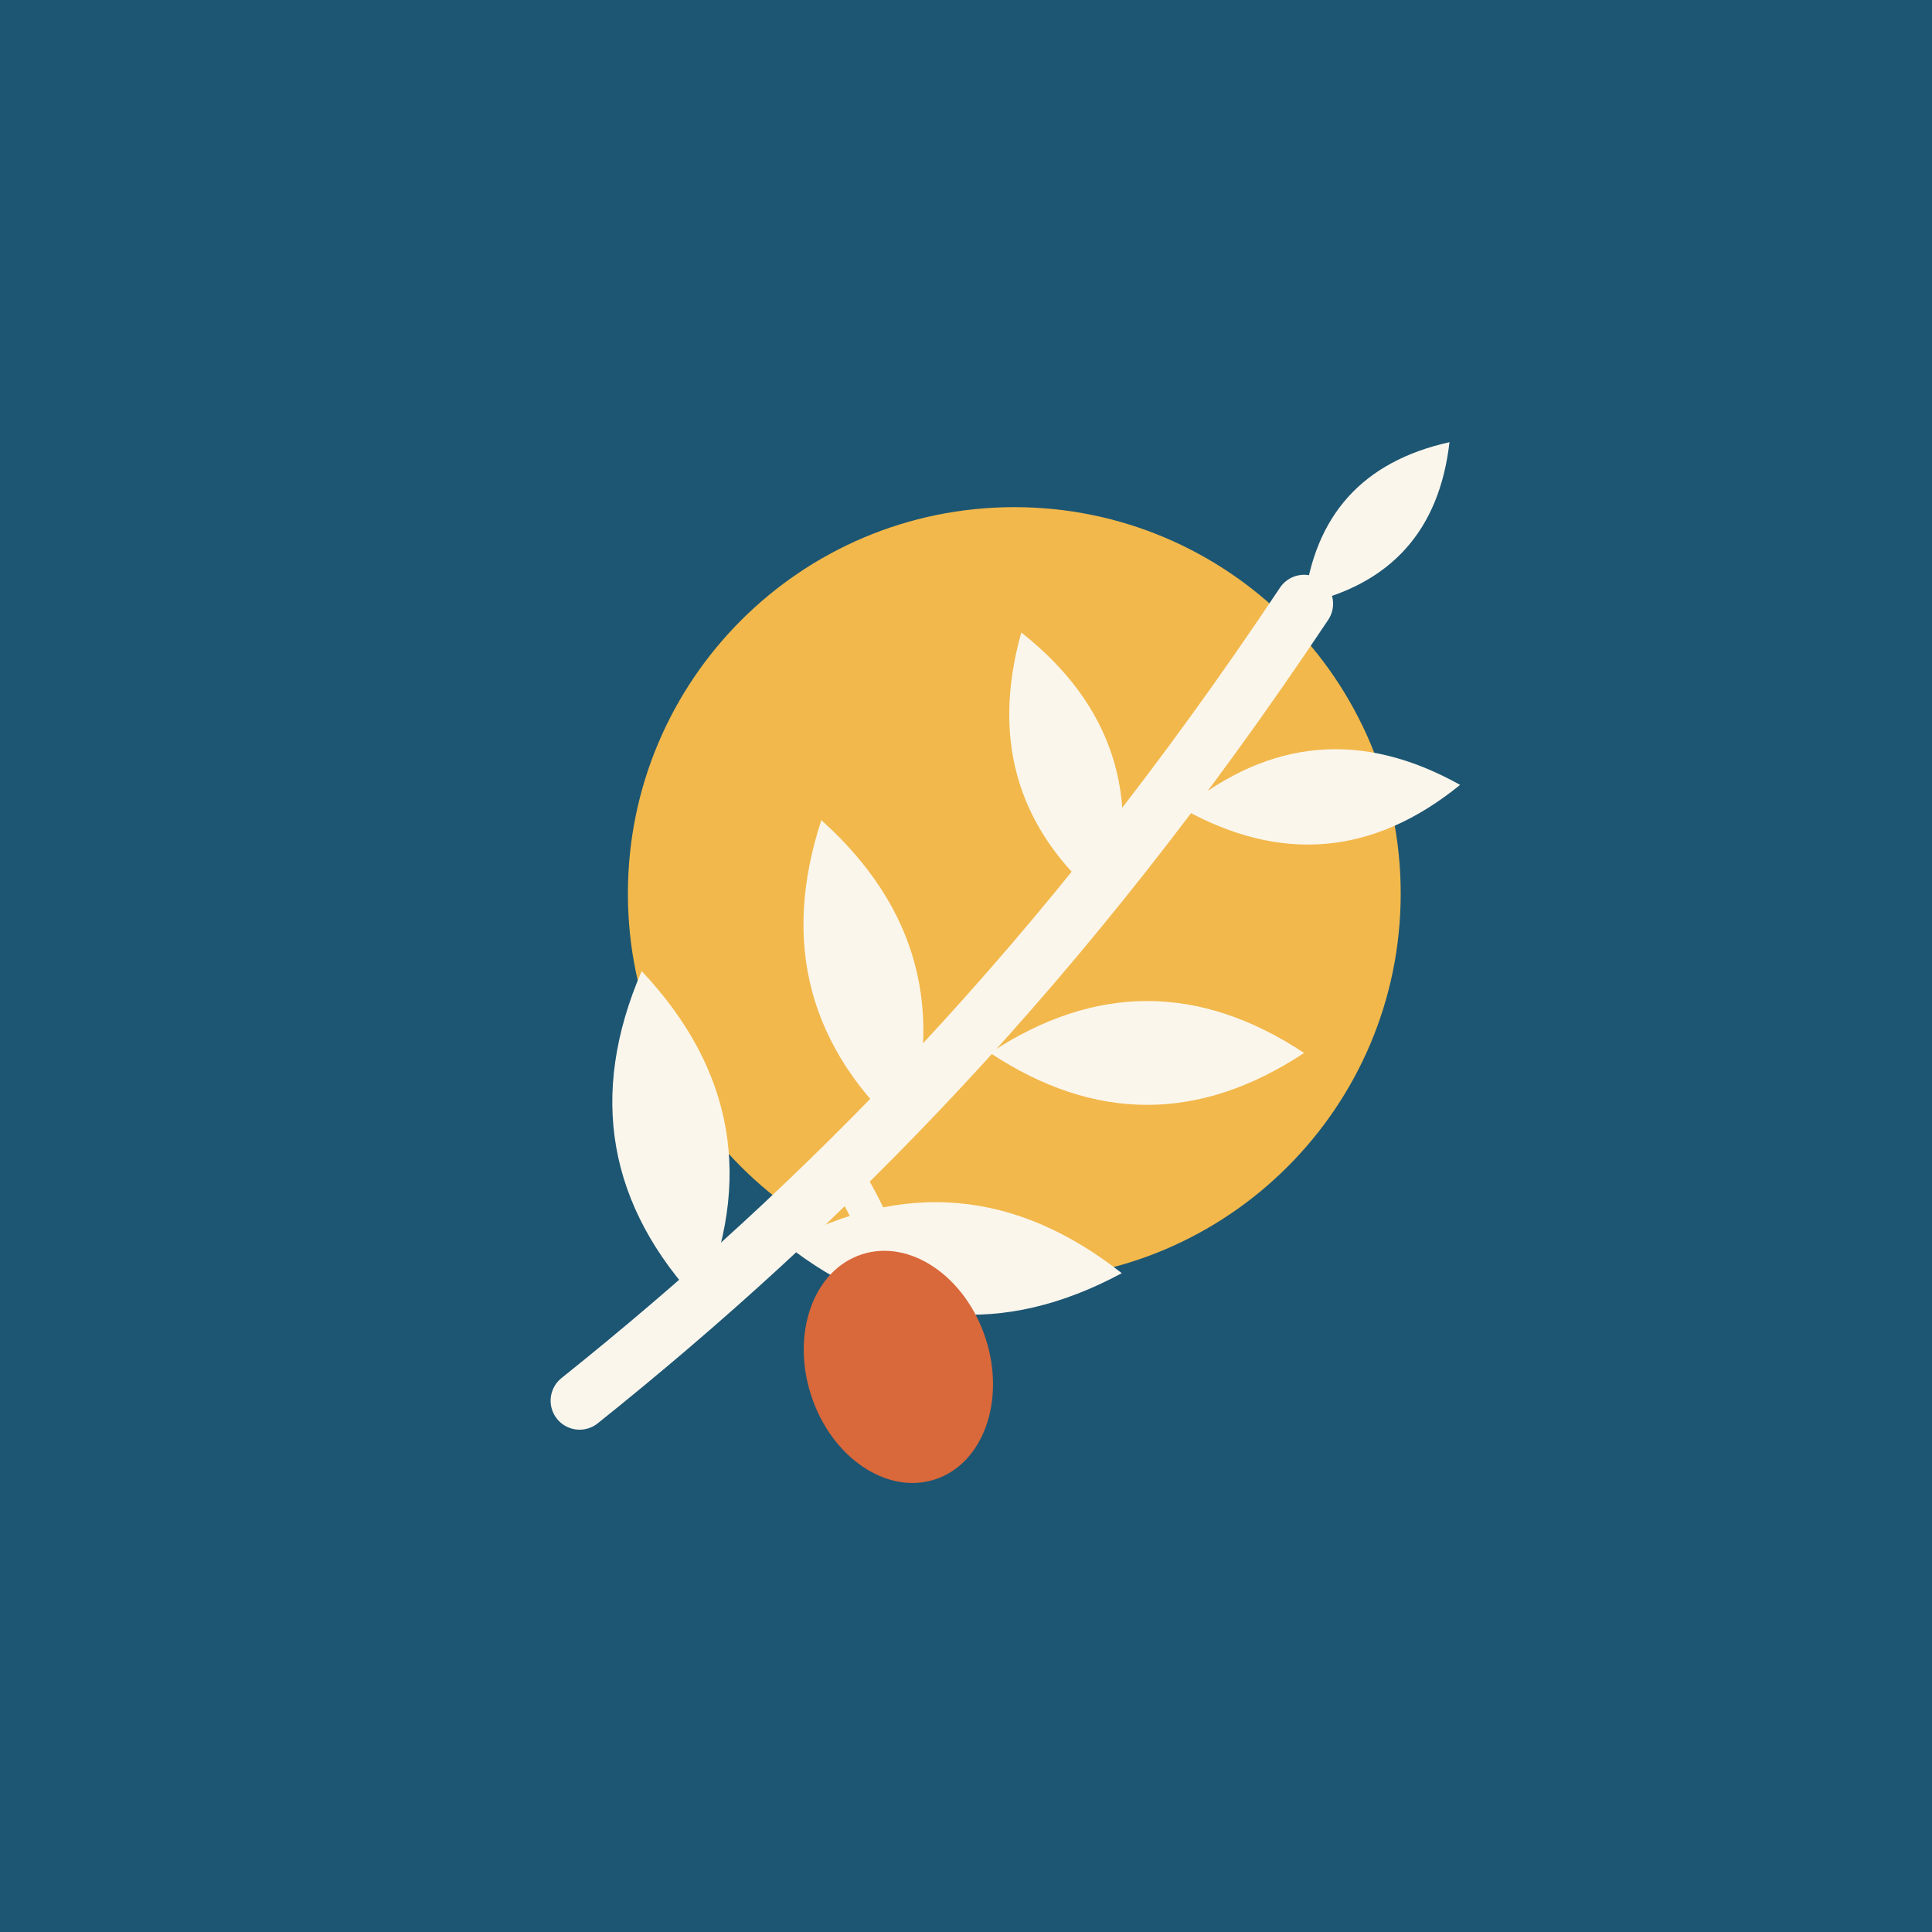
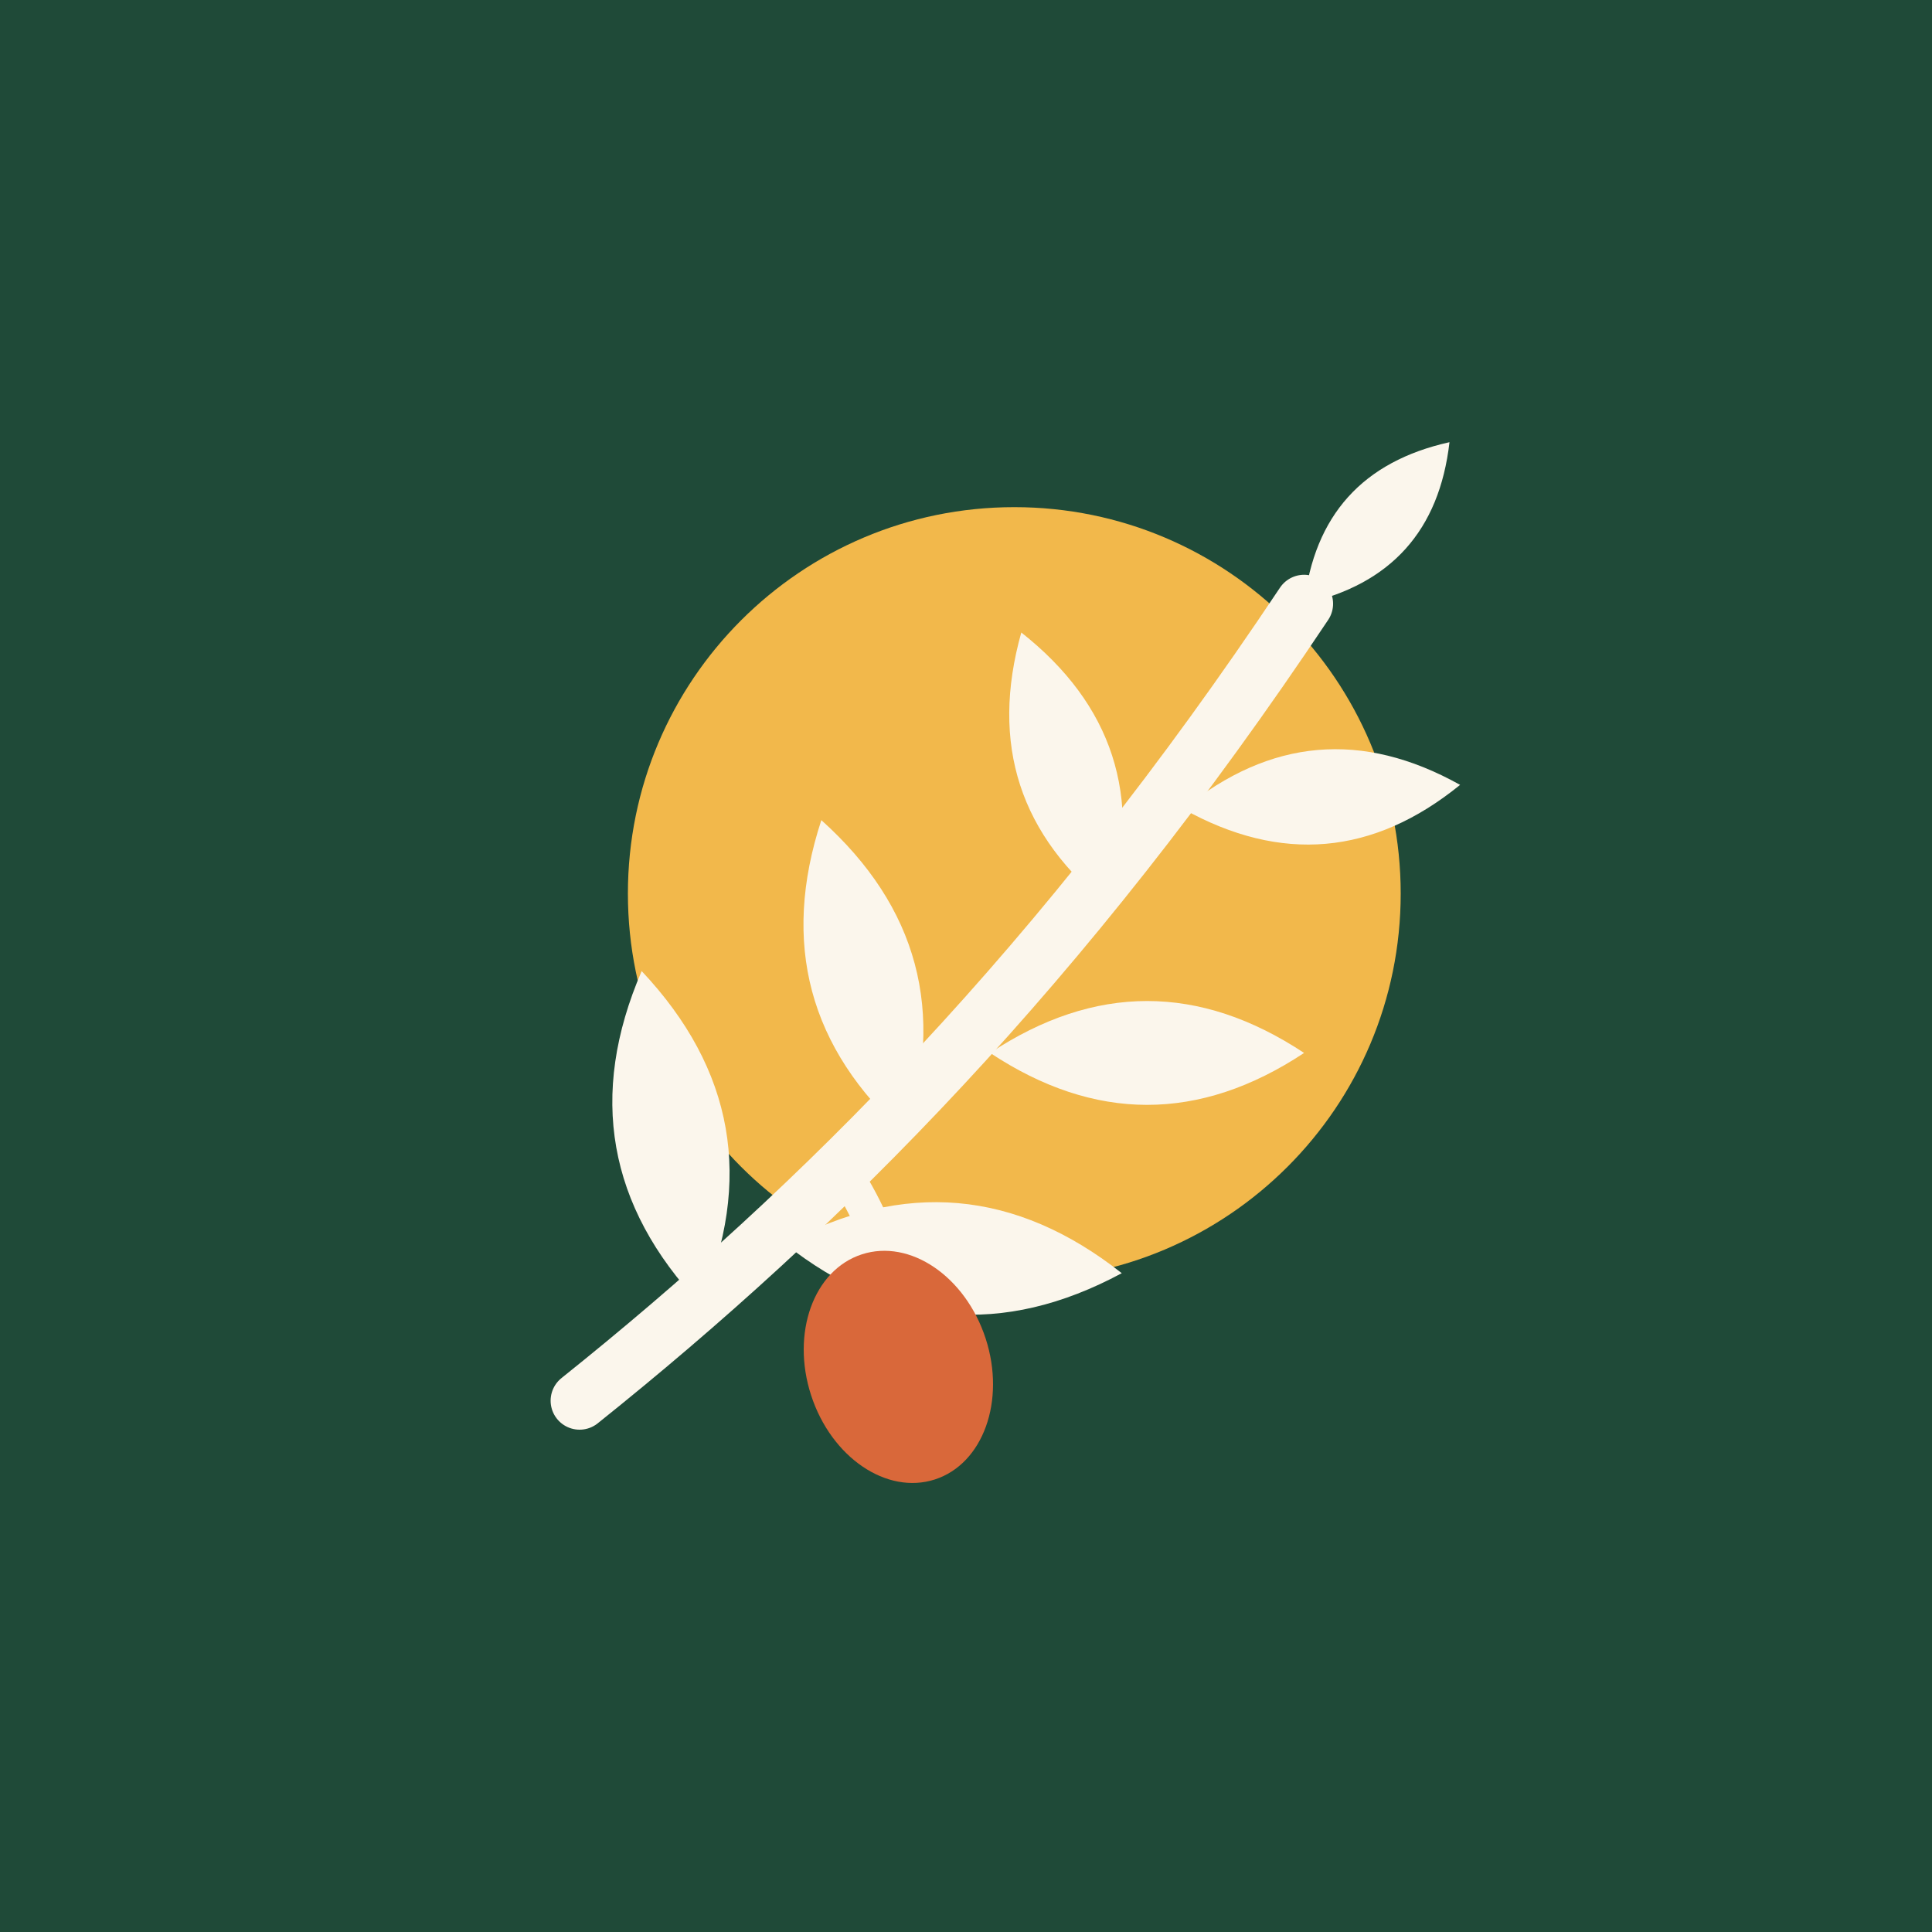
<svg xmlns="http://www.w3.org/2000/svg" viewBox="0 0 64 64">
-   <rect width="64" height="64" fill="#1D5673" />
+   <rect width="64" height="64" fill="#1F4A38" />
  <g transform="translate(6.4 6.4) scale(.8)">
    <circle cx="34" cy="29" r="16" fill="#F2B84B" />
    <path d="M16 50 C26 42 36 32 46 17" fill="none" stroke="#FBF6EC" stroke-width="2.4" stroke-linecap="round" />
    <path d="M21 46Q24.31 38.31 18.57 32.21Q15.25 39.91 21 46ZM24.5 43.5Q31.07 48.69 38.45 44.72Q31.87 39.53 24.5 43.5ZM29.5 39Q32 31.34 26.01 25.96Q23.5 33.62 29.5 39ZM33 35.6Q39.5 39.9 46 35.6Q39.5 31.3 33 35.6ZM38 29.6Q39.95 22.66 34.29 18.19Q32.34 25.13 38 29.6ZM41 25.5Q47.07 28.88 52.46 24.5Q46.39 21.11 41 25.5ZM46 17Q51.39 15.8 52.02 10.31Q46.63 11.51 46 17Z" fill="#FBF6EC" />
    <path d="M27 40.6 Q28.5 43 28.6 44.5" fill="none" stroke="#FBF6EC" stroke-width="1.4" stroke-linecap="round" />
    <ellipse cx="29.2" cy="48.6" rx="3.8" ry="4.9" transform="rotate(-18 29.2 48.6)" fill="#D9683A" />
  </g>
</svg>
